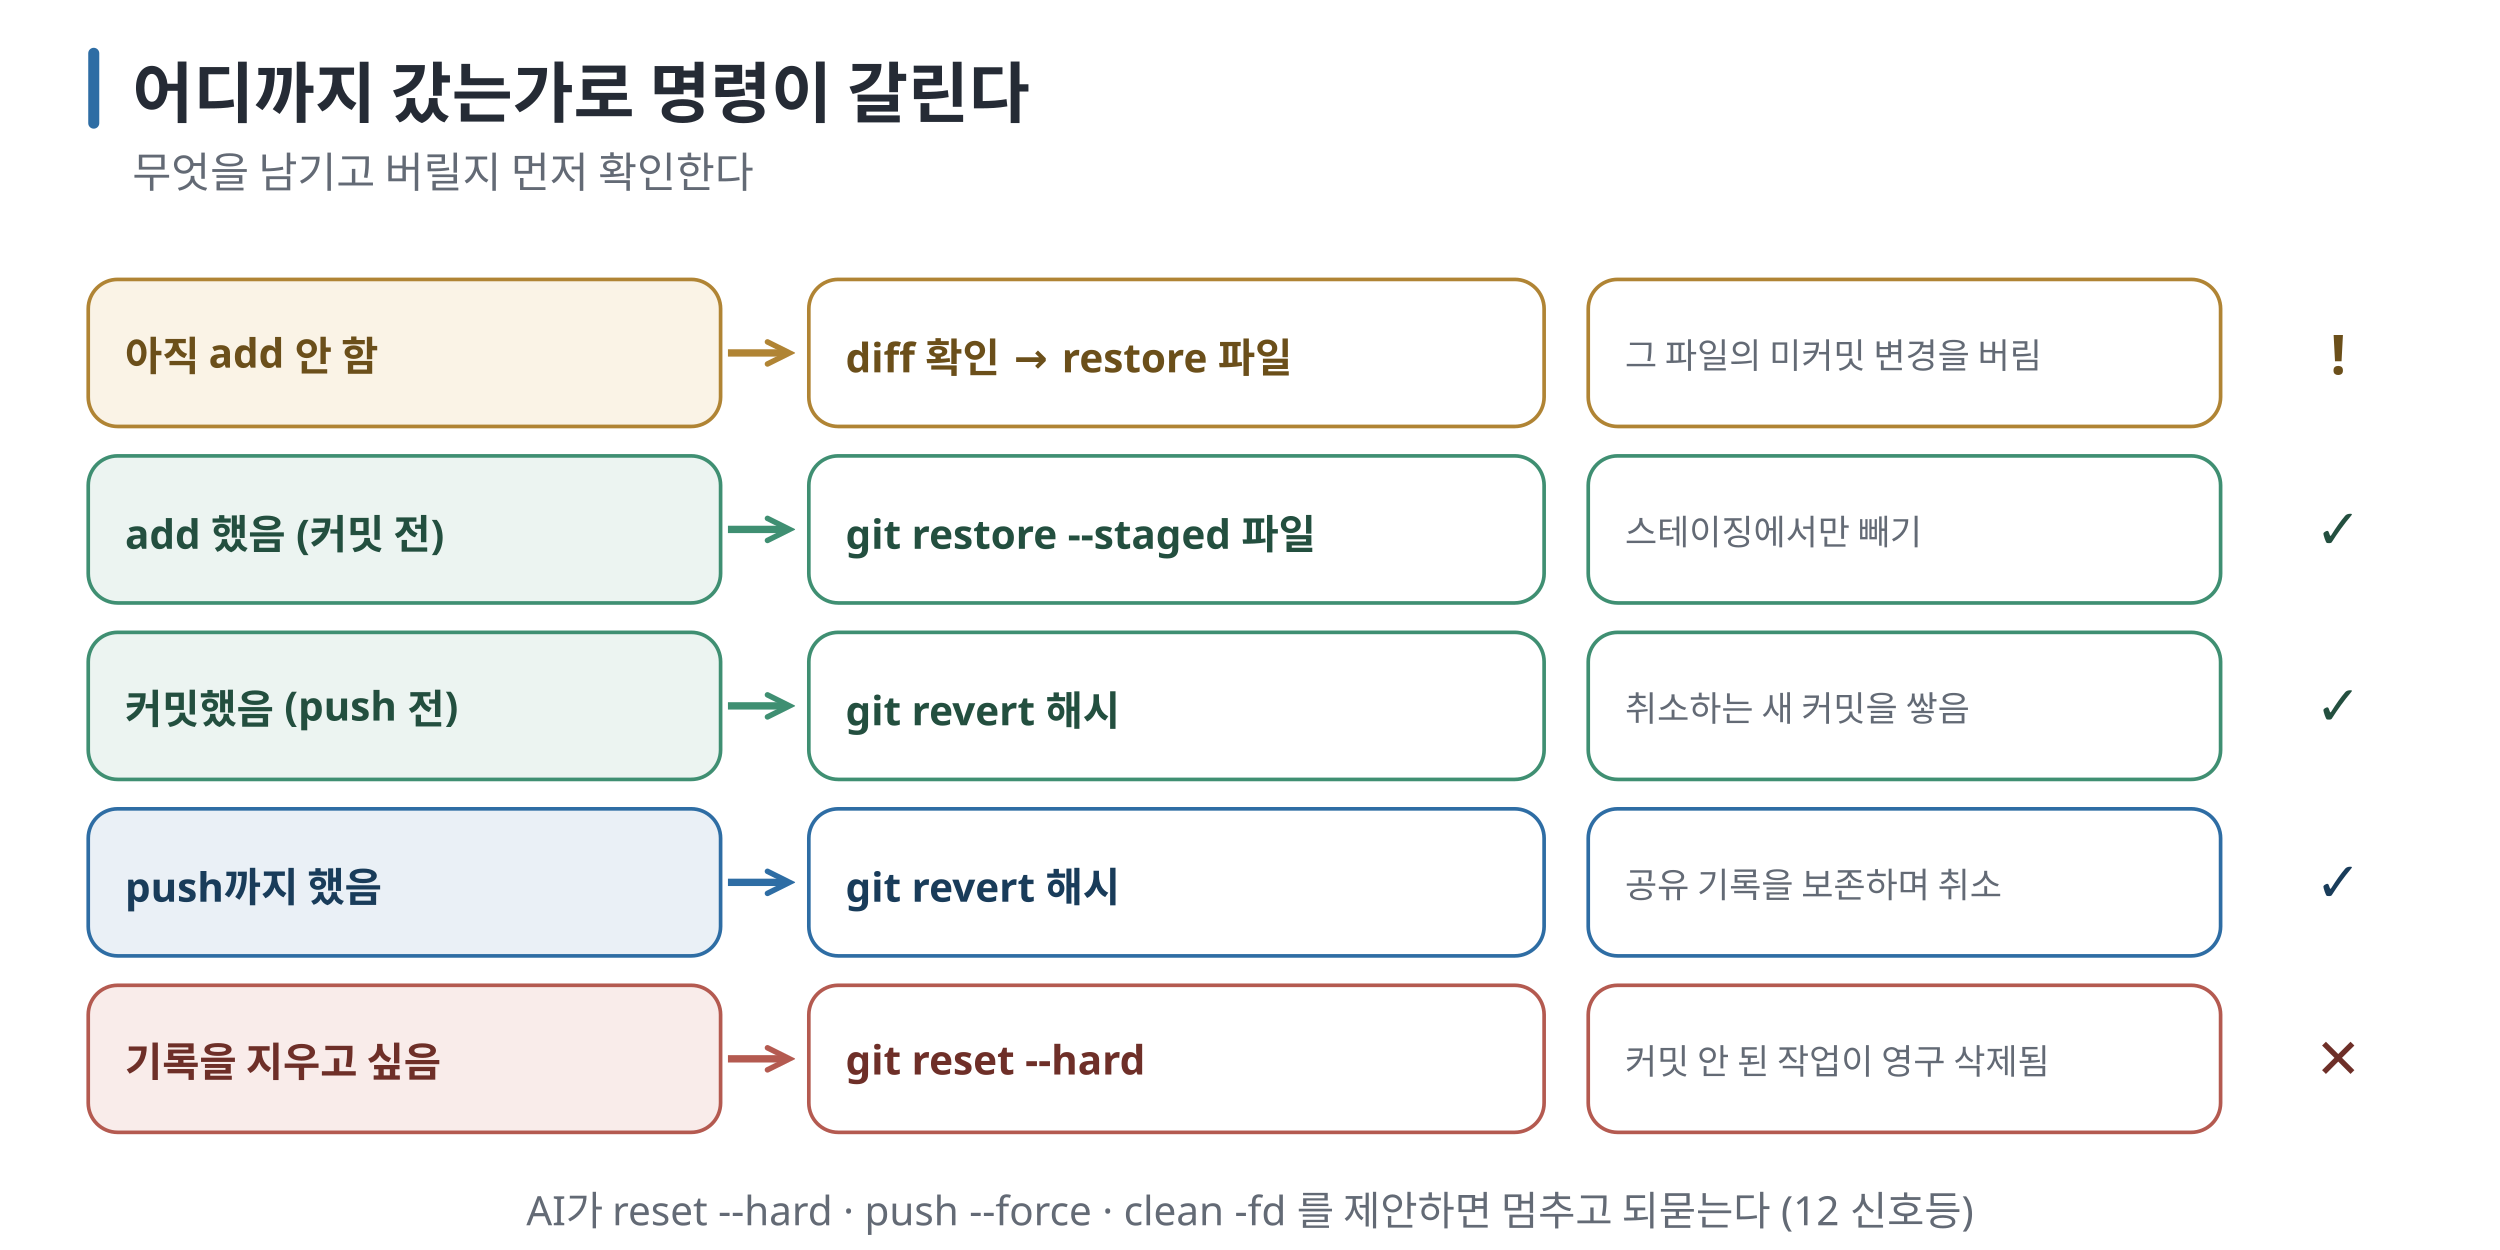
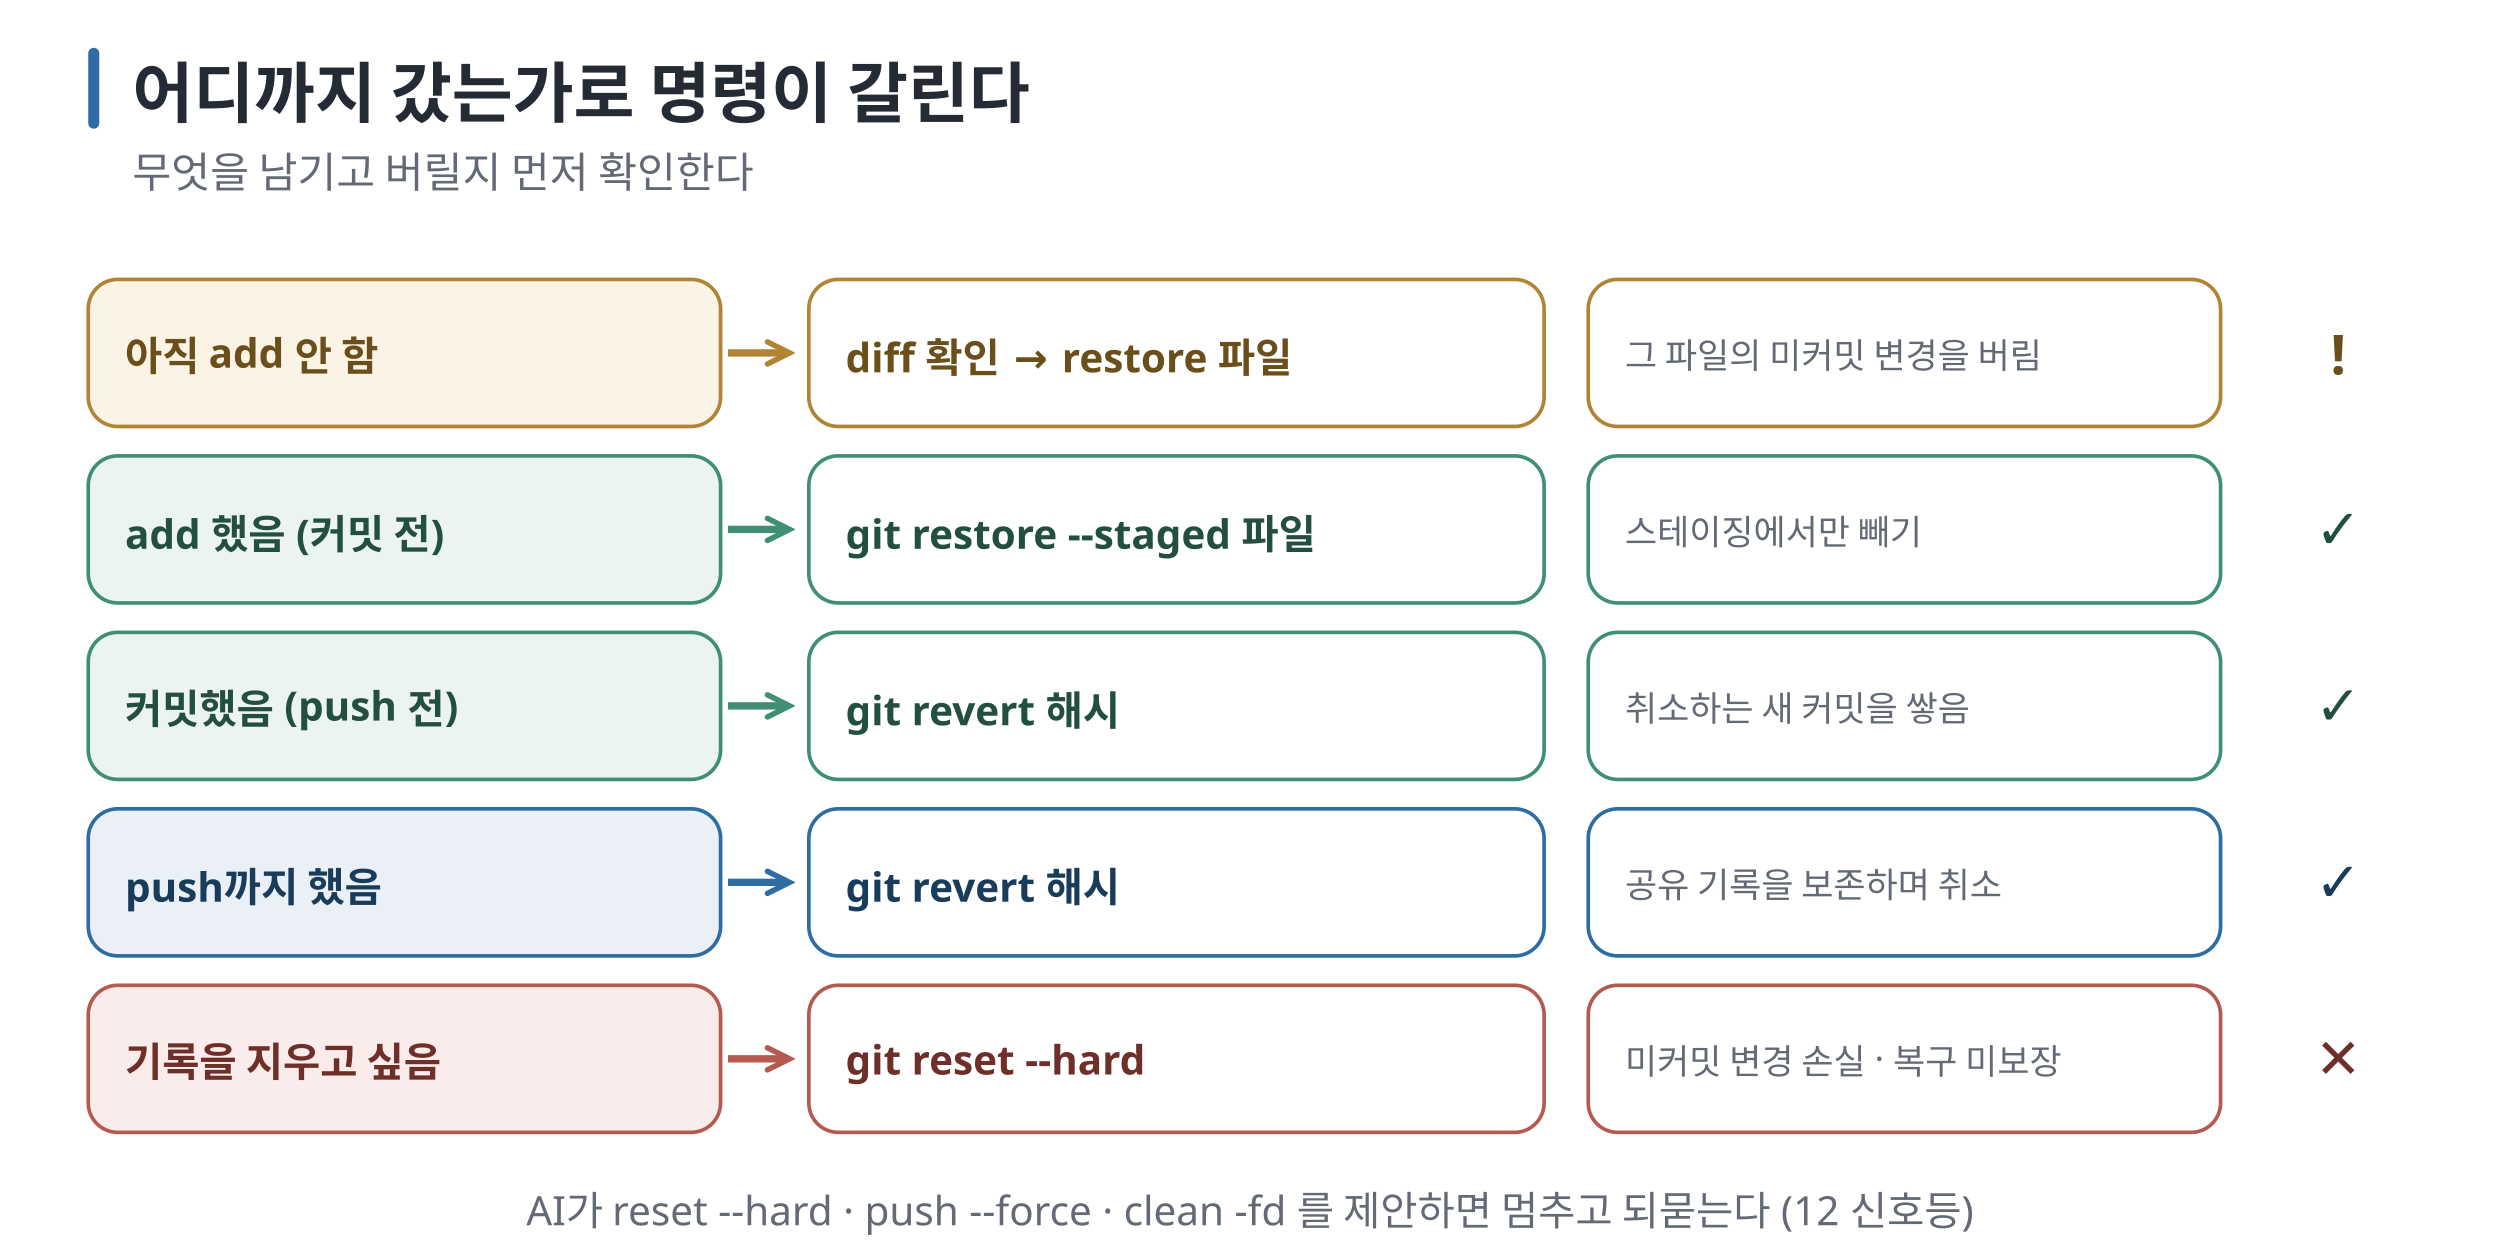
<svg xmlns="http://www.w3.org/2000/svg" viewBox="0 0 680 340" width="680" height="340" role="img" style="font-family:Pretendard,'Apple SD Gothic Neo','Malgun Gothic','Noto Sans KR',sans-serif">
  <defs>
    <marker id="ah-compute-line-2" viewBox="0 0 12 12" refX="9" refY="6" markerWidth="9.0" markerHeight="9.0" markerUnits="userSpaceOnUse" orient="auto-start-reverse">
      <path d="M2 2 L10 6 L2 10" fill="none" data-stroke-role="compute-line" stroke="#3F8F72" stroke-width="2" stroke-linecap="round" />
    </marker>
    <marker id="ah-warning-line-2" viewBox="0 0 12 12" refX="9" refY="6" markerWidth="9.0" markerHeight="9.0" markerUnits="userSpaceOnUse" orient="auto-start-reverse">
      <path d="M2 2 L10 6 L2 10" fill="none" data-stroke-role="warning-line" stroke="#B08434" stroke-width="2" stroke-linecap="round" />
    </marker>
    <marker id="ah-danger-line-2" viewBox="0 0 12 12" refX="9" refY="6" markerWidth="9.0" markerHeight="9.0" markerUnits="userSpaceOnUse" orient="auto-start-reverse">
      <path d="M2 2 L10 6 L2 10" fill="none" data-stroke-role="danger-line" stroke="#B45A50" stroke-width="2" stroke-linecap="round" />
    </marker>
    <marker id="ah-edge-line-2" viewBox="0 0 12 12" refX="9" refY="6" markerWidth="9.0" markerHeight="9.0" markerUnits="userSpaceOnUse" orient="auto-start-reverse">
      <path d="M2 2 L10 6 L2 10" fill="none" data-stroke-role="edge-line" stroke="#2E6DA4" stroke-width="2" stroke-linecap="round" />
    </marker>
  </defs>
  <rect x="0" y="0" width="680" height="340" data-fill-role="surface" fill="#FFFFFF" />
  <rect x="24" y="13" width="3" height="22" rx="1.5" data-fill-role="focus" fill="#2E6DA4" />
  <text x="36" y="24" font-size="18" font-weight="700" data-fill-role="ink" fill="#252B35" text-anchor="start" dominant-baseline="central">어디까지 갔는가로 명령이 갈린다</text>
  <text x="36" y="46" font-size="11.5" data-fill-role="muted" fill="#636A75" text-anchor="start" dominant-baseline="central">무엇을 남기고 버릴지 먼저 확인한다</text>
  <rect x="24" y="76" width="172" height="40" rx="8" data-fill-role="warning-fill" fill="#FAF3E6" data-stroke-role="warning-line" stroke="#B08434" stroke-width="1" />
  <text x="34" y="96" font-size="11" font-weight="700" data-fill-role="warning-ink" fill="#6B4F1A" text-anchor="start" dominant-baseline="central">아직 add 안 함</text>
  <path d="M198 96 L214 96" fill="none" data-stroke-role="warning-line" stroke="#B08434" stroke-width="2" marker-end="url(#ah-warning-line-2)" />
  <rect x="220" y="76" width="200" height="40" rx="8" data-fill-role="surface" fill="#FFFFFF" data-stroke-role="warning-line" stroke="#B08434" stroke-width="1" />
  <text x="230" y="96" font-size="11" font-weight="700" data-fill-role="warning-ink" fill="#6B4F1A" text-anchor="start" dominant-baseline="central">diff 확인 → restore 파일</text>
  <rect x="432" y="76" width="172" height="40" rx="8" data-fill-role="surface" fill="#FFFFFF" data-stroke-role="warning-line" stroke="#B08434" stroke-width="1" />
  <text x="442" y="96" font-size="9.5" data-fill-role="muted" fill="#636A75" text-anchor="start" dominant-baseline="central">그 파일의 미커밋 변경을 버림</text>
  <text x="636" y="96" font-size="15" font-weight="700" data-fill-role="warning-ink" fill="#6B4F1A" text-anchor="middle" dominant-baseline="central">!</text>
  <rect x="24" y="124" width="172" height="40" rx="8" data-fill-role="compute-fill" fill="#ECF4F1" data-stroke-role="compute-line" stroke="#3F8F72" stroke-width="1" />
  <text x="34" y="144" font-size="11" font-weight="700" data-fill-role="compute-ink" fill="#234F3F" text-anchor="start" dominant-baseline="central">add 했음 (커밋 전)</text>
  <path d="M198 144 L214 144" fill="none" data-stroke-role="compute-line" stroke="#3F8F72" stroke-width="2" marker-end="url(#ah-compute-line-2)" />
  <rect x="220" y="124" width="200" height="40" rx="8" data-fill-role="surface" fill="#FFFFFF" data-stroke-role="compute-line" stroke="#3F8F72" stroke-width="1" />
  <text x="230" y="144" font-size="11" font-weight="700" data-fill-role="compute-ink" fill="#234F3F" text-anchor="start" dominant-baseline="central">git restore --staged 파일</text>
  <rect x="432" y="124" width="172" height="40" rx="8" data-fill-role="surface" fill="#FFFFFF" data-stroke-role="compute-line" stroke="#3F8F72" stroke-width="1" />
  <text x="442" y="144" font-size="9.5" data-fill-role="muted" fill="#636A75" text-anchor="start" dominant-baseline="central">스테이징에서만 빼기</text>
  <text x="636" y="144" font-size="15" font-weight="700" data-fill-role="compute-ink" fill="#234F3F" text-anchor="middle" dominant-baseline="central">✓</text>
  <rect x="24" y="172" width="172" height="40" rx="8" data-fill-role="compute-fill" fill="#ECF4F1" data-stroke-role="compute-line" stroke="#3F8F72" stroke-width="1" />
  <text x="34" y="192" font-size="11" font-weight="700" data-fill-role="compute-ink" fill="#234F3F" text-anchor="start" dominant-baseline="central">커밋했음 (push 전)</text>
  <path d="M198 192 L214 192" fill="none" data-stroke-role="compute-line" stroke="#3F8F72" stroke-width="2" marker-end="url(#ah-compute-line-2)" />
  <rect x="220" y="172" width="200" height="40" rx="8" data-fill-role="surface" fill="#FFFFFF" data-stroke-role="compute-line" stroke="#3F8F72" stroke-width="1" />
  <text x="230" y="192" font-size="11" font-weight="700" data-fill-role="compute-ink" fill="#234F3F" text-anchor="start" dominant-baseline="central">git revert 해시</text>
  <rect x="432" y="172" width="172" height="40" rx="8" data-fill-role="surface" fill="#FFFFFF" data-stroke-role="compute-line" stroke="#3F8F72" stroke-width="1" />
  <text x="442" y="192" font-size="9.5" data-fill-role="muted" fill="#636A75" text-anchor="start" dominant-baseline="central">취소하는 새 커밋을 쌓음</text>
  <text x="636" y="192" font-size="15" font-weight="700" data-fill-role="compute-ink" fill="#234F3F" text-anchor="middle" dominant-baseline="central">✓</text>
  <rect x="24" y="220" width="172" height="40" rx="8" data-fill-role="edge-fill" fill="#EAF0F6" data-stroke-role="edge-line" stroke="#2E6DA4" stroke-width="1" />
  <text x="34" y="240" font-size="11" font-weight="700" data-fill-role="edge-ink" fill="#193C5A" text-anchor="start" dominant-baseline="central">push까지 했음</text>
  <path d="M198 240 L214 240" fill="none" data-stroke-role="edge-line" stroke="#2E6DA4" stroke-width="2" marker-end="url(#ah-edge-line-2)" />
  <rect x="220" y="220" width="200" height="40" rx="8" data-fill-role="surface" fill="#FFFFFF" data-stroke-role="edge-line" stroke="#2E6DA4" stroke-width="1" />
  <text x="230" y="240" font-size="11" font-weight="700" data-fill-role="edge-ink" fill="#193C5A" text-anchor="start" dominant-baseline="central">git revert 해시</text>
  <rect x="432" y="220" width="172" height="40" rx="8" data-fill-role="surface" fill="#FFFFFF" data-stroke-role="edge-line" stroke="#2E6DA4" stroke-width="1" />
  <text x="442" y="240" font-size="9.5" data-fill-role="muted" fill="#636A75" text-anchor="start" dominant-baseline="central">공유 기록을 보존하며 취소</text>
  <text x="636" y="240" font-size="15" font-weight="700" data-fill-role="edge-ink" fill="#193C5A" text-anchor="middle" dominant-baseline="central">✓</text>
  <rect x="24" y="268" width="172" height="40" rx="8" data-fill-role="danger-fill" fill="#F9ECEA" data-stroke-role="danger-line" stroke="#B45A50" stroke-width="1" />
  <text x="34" y="288" font-size="11" font-weight="700" data-fill-role="danger-ink" fill="#6E2F28" text-anchor="start" dominant-baseline="central">기록을 지우고 싶음</text>
  <path d="M198 288 L214 288" fill="none" data-stroke-role="danger-line" stroke="#B45A50" stroke-width="2" marker-end="url(#ah-danger-line-2)" />
  <rect x="220" y="268" width="200" height="40" rx="8" data-fill-role="surface" fill="#FFFFFF" data-stroke-role="danger-line" stroke="#B45A50" stroke-width="1" />
  <text x="230" y="288" font-size="11" font-weight="700" data-fill-role="danger-ink" fill="#6E2F28" text-anchor="start" dominant-baseline="central">git reset --hard</text>
  <rect x="432" y="268" width="172" height="40" rx="8" data-fill-role="surface" fill="#FFFFFF" data-stroke-role="danger-line" stroke="#B45A50" stroke-width="1" />
-   <text x="442" y="288" font-size="9.5" data-fill-role="muted" fill="#636A75" text-anchor="start" dominant-baseline="central">커밋 안 된 작업이 영구 삭제됨</text>
+   <text x="442" y="288" font-size="9.5" data-fill-role="muted" fill="#636A75" text-anchor="start" dominant-baseline="central">미커밋 변경 손실 · 복구 미보장</text>
  <text x="636" y="288" font-size="15" font-weight="700" data-fill-role="danger-ink" fill="#6E2F28" text-anchor="middle" dominant-baseline="central">✕</text>
  <rect x="24" y="320" width="632" height="0" rx="12" data-fill-role="data-fill" fill="#F4F5F5" data-stroke-role="data-line" stroke="#636A75" stroke-width="1" />
  <text x="340.0" y="328" font-size="11" data-fill-role="muted" fill="#636A75" text-anchor="middle" dominant-baseline="central">AI가 reset --hard · push --force · clean -fd 를 제안하면 멈추고 되묻는다 (12 신호등)</text>
</svg>
